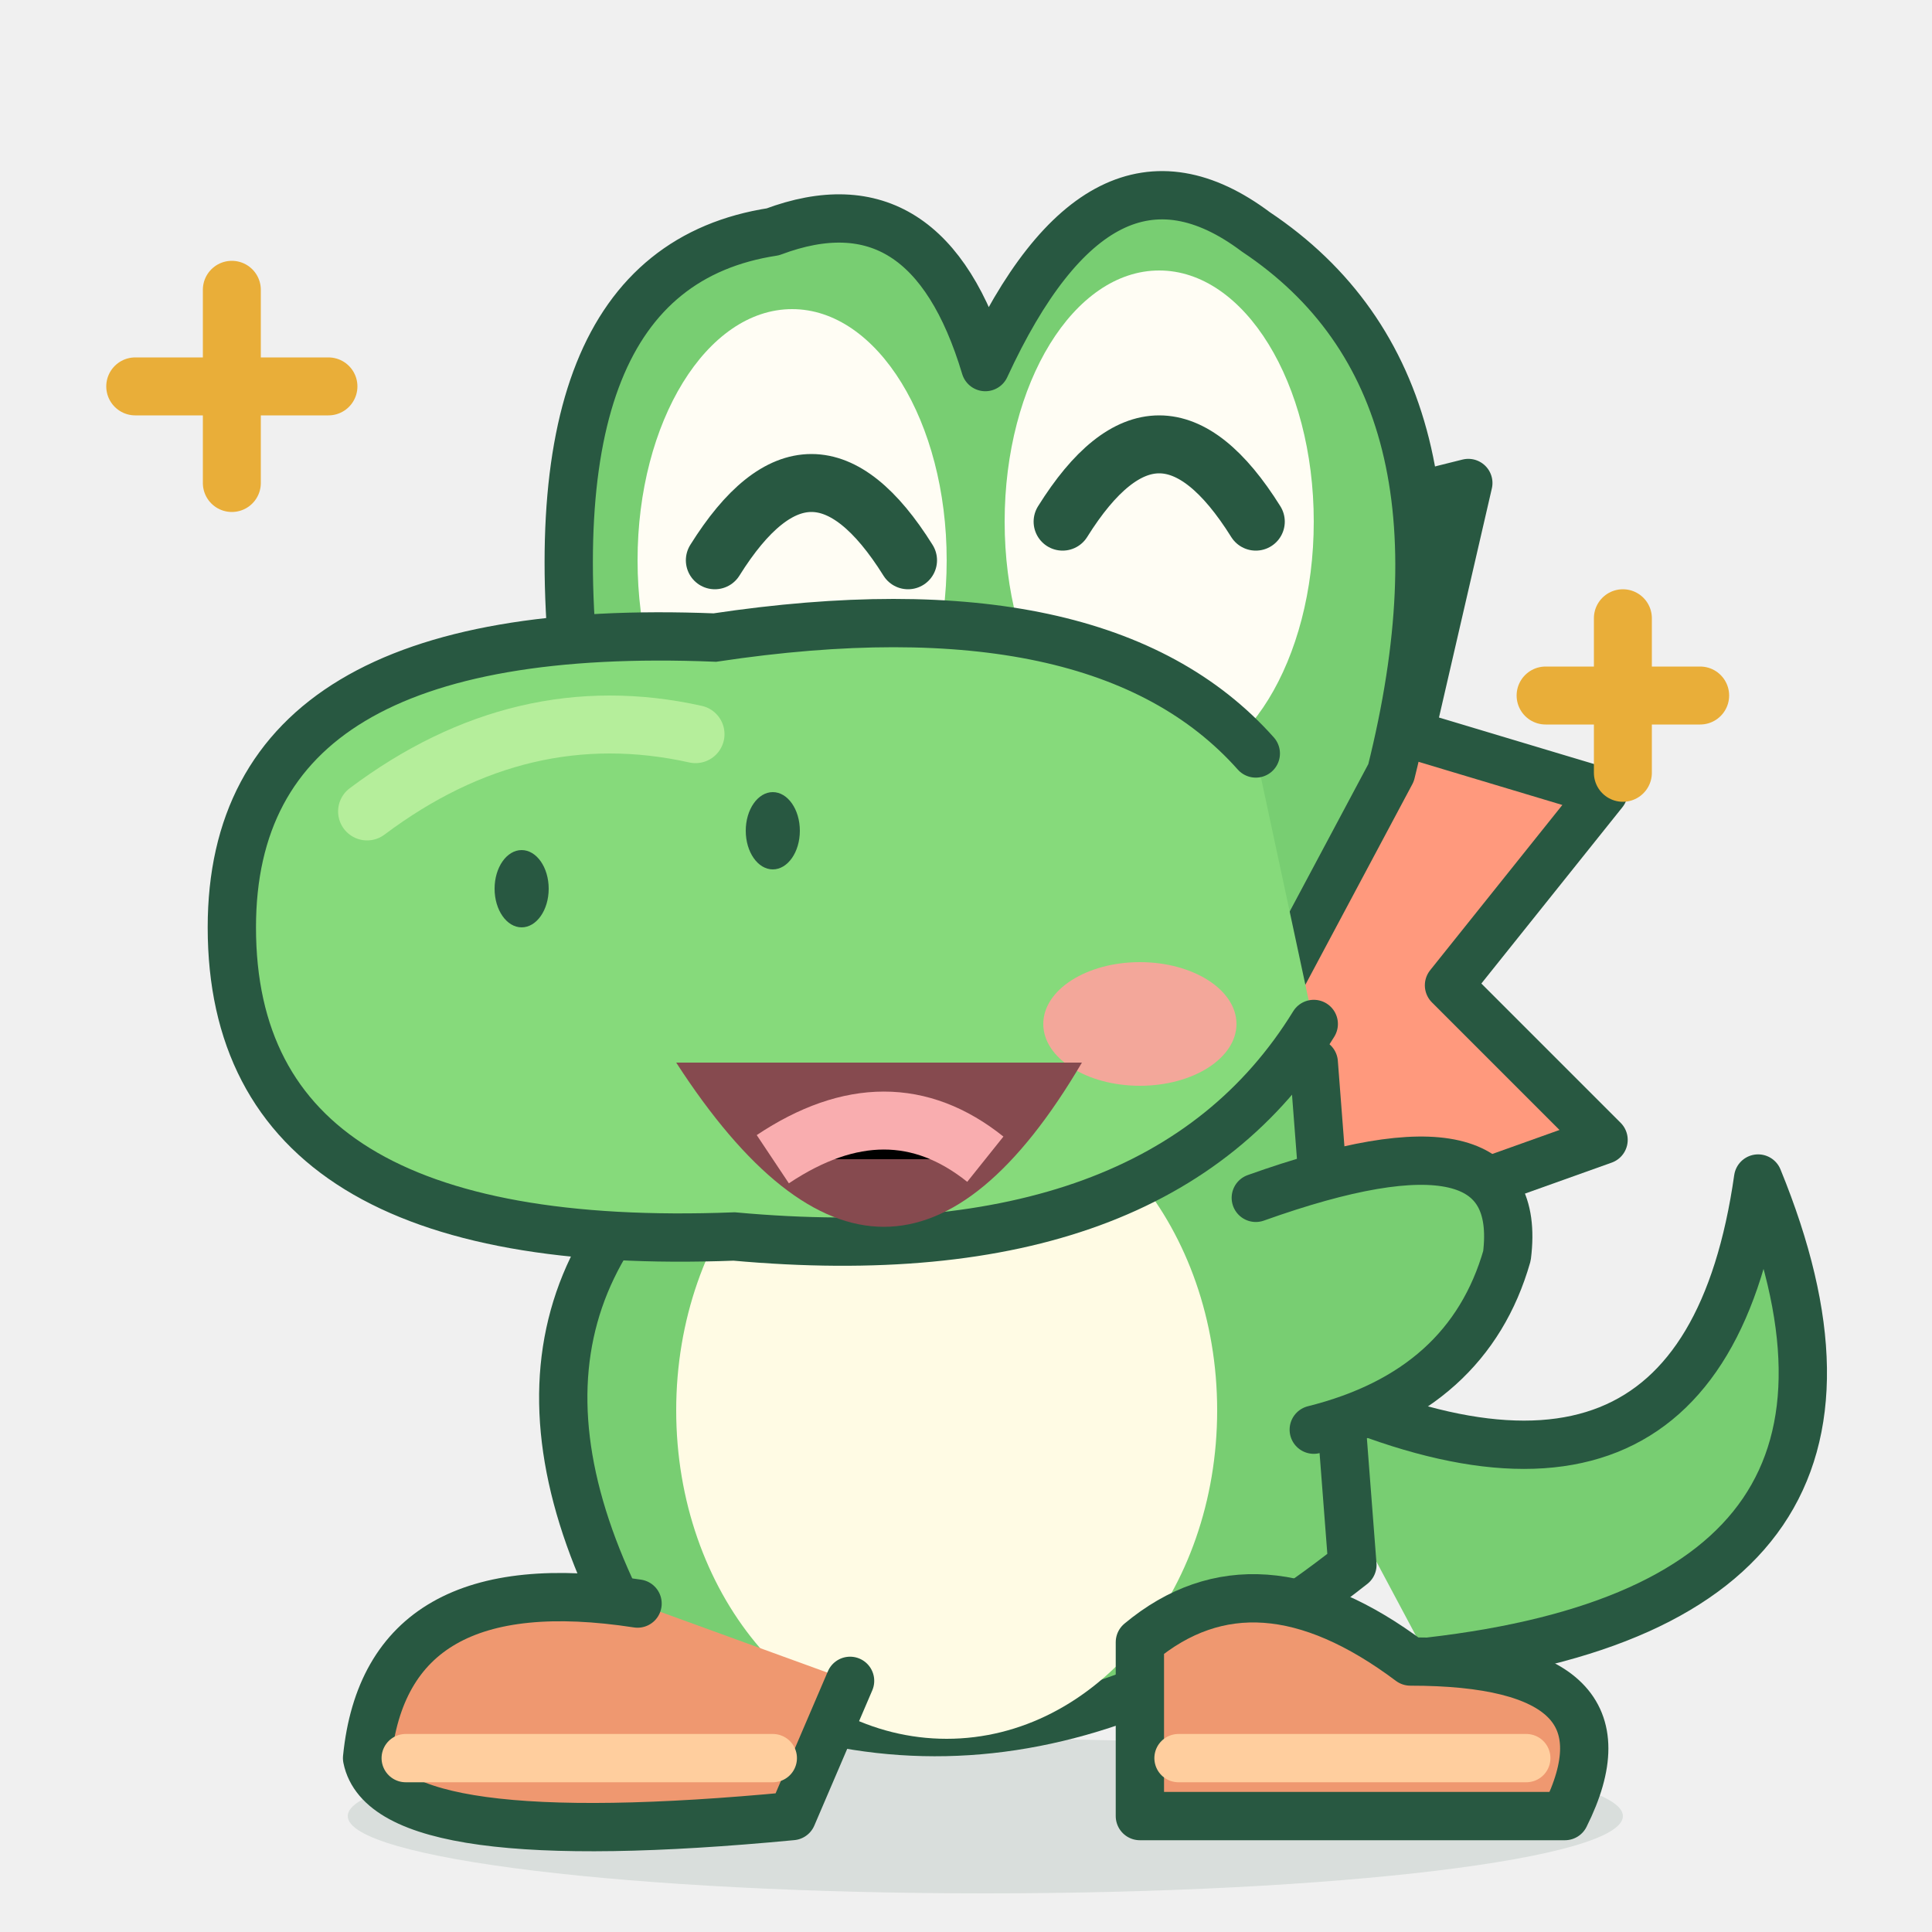
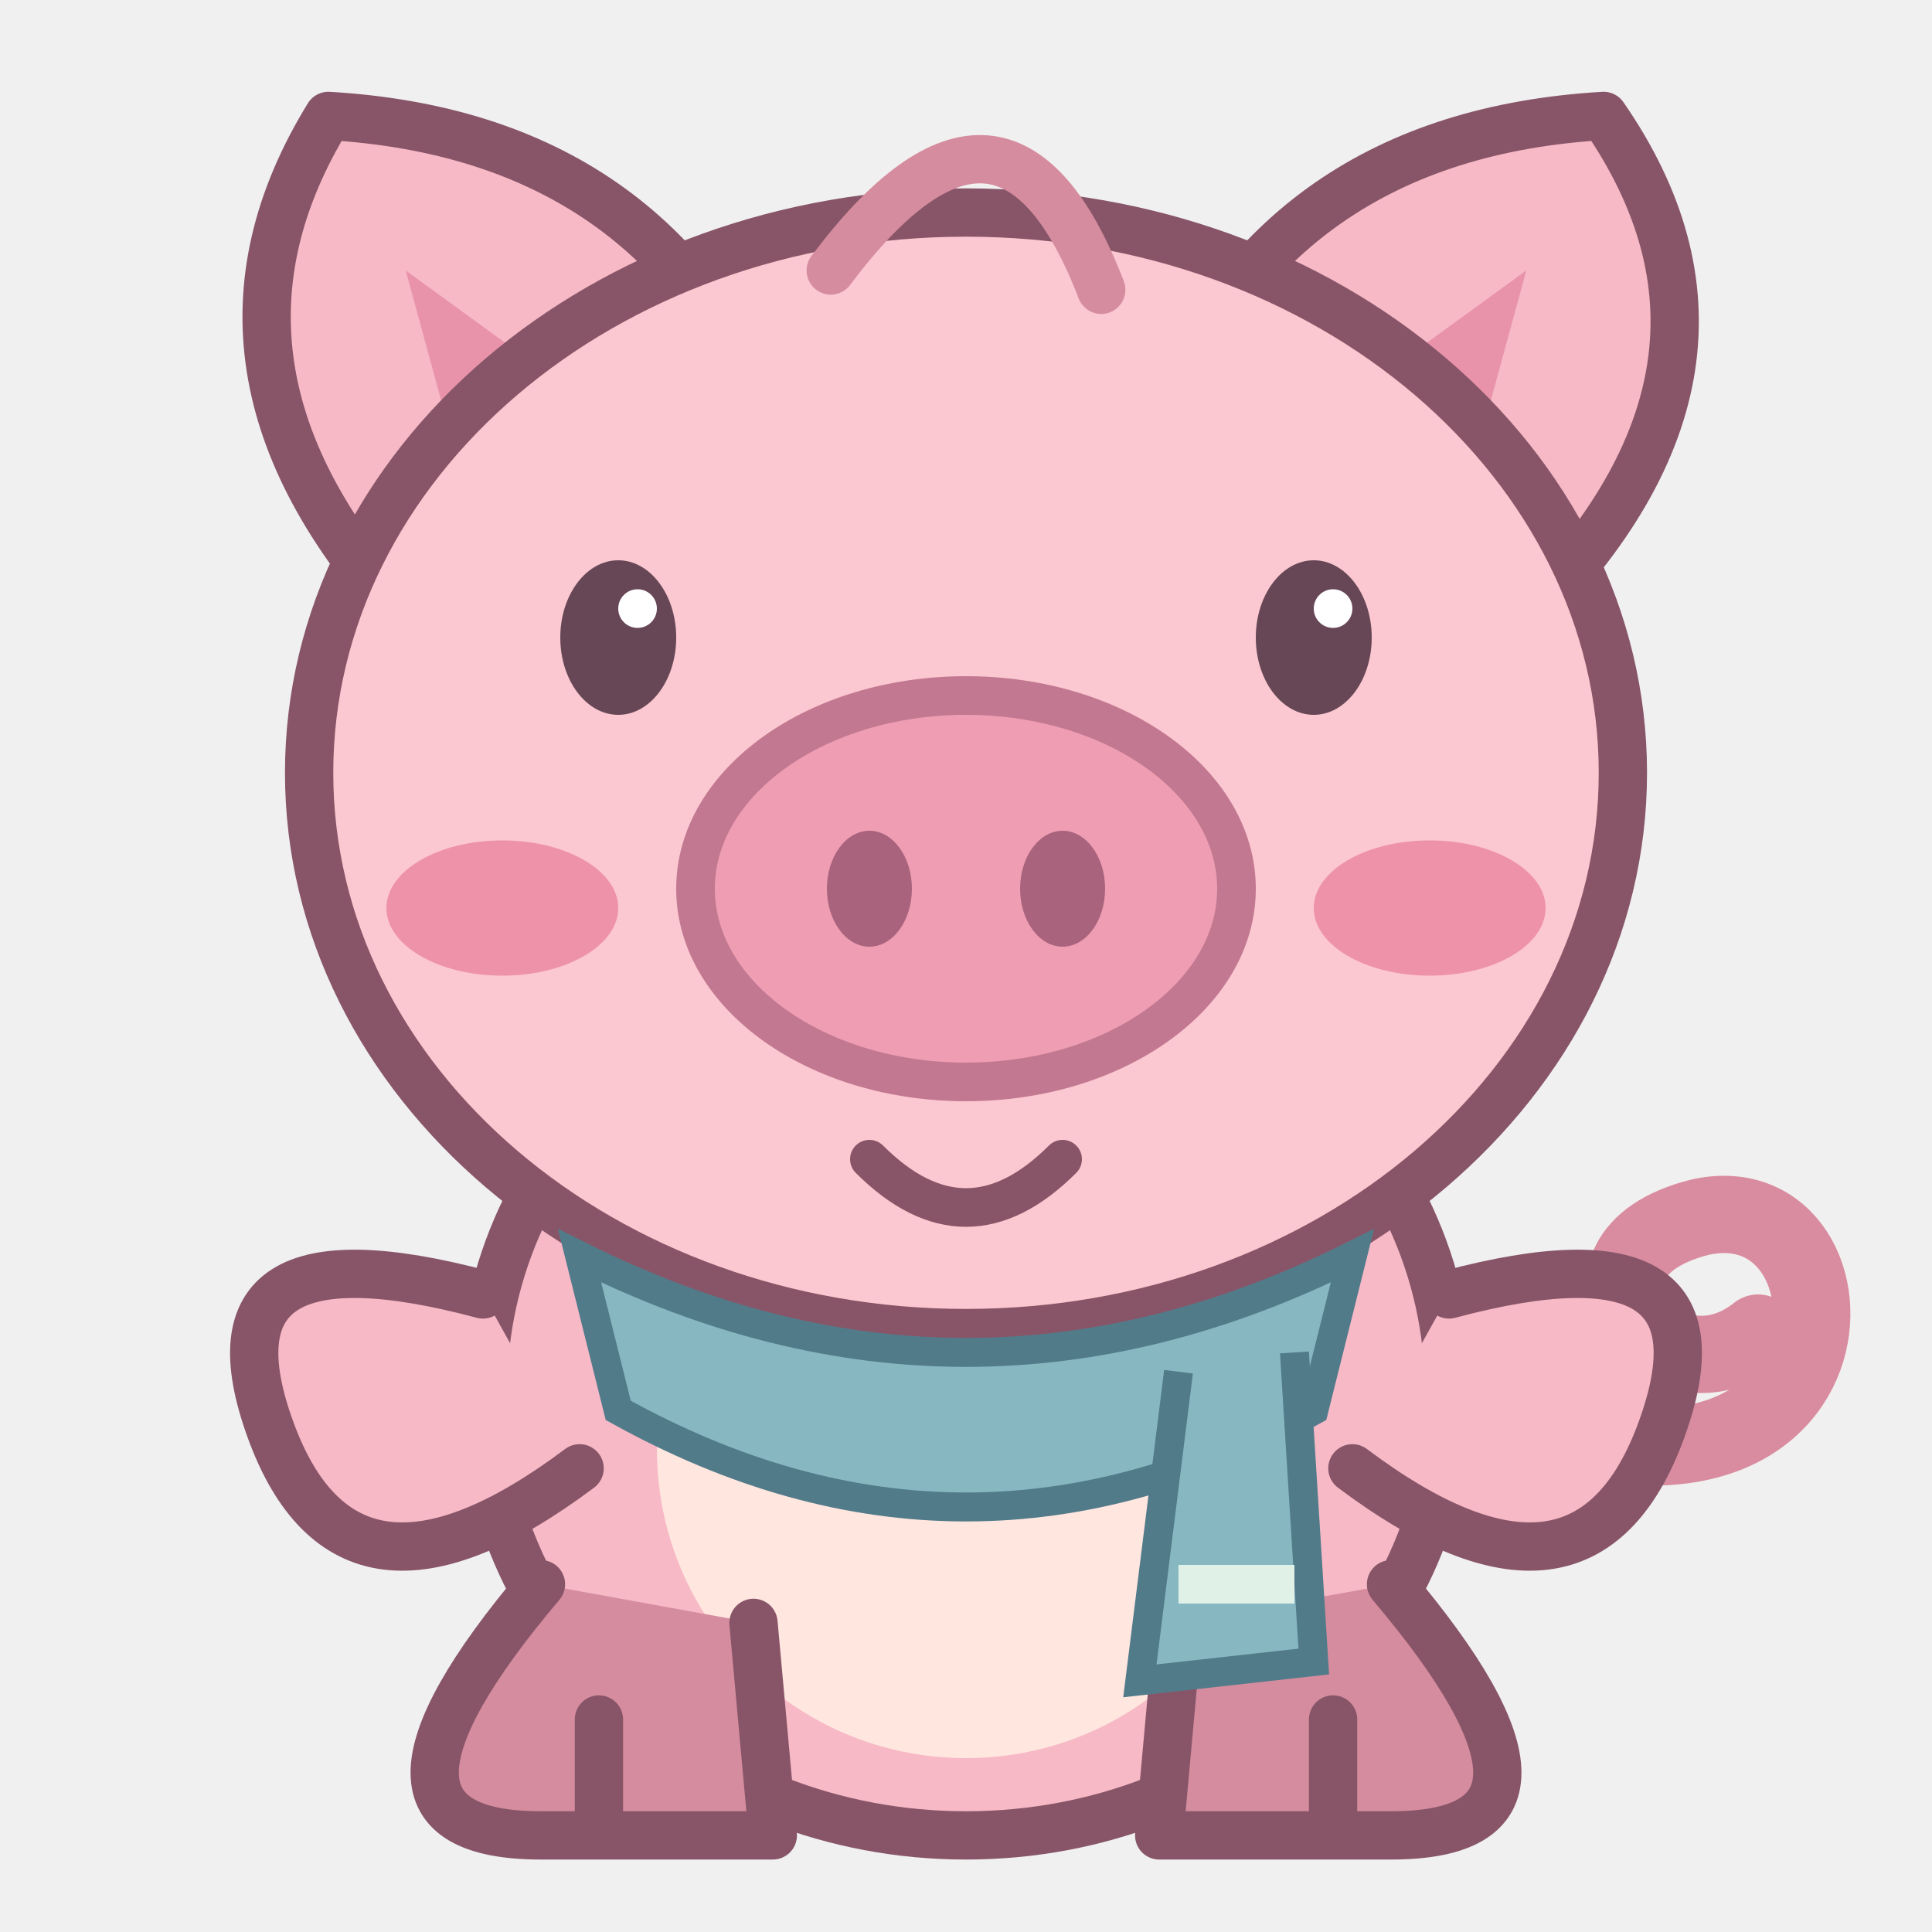
<svg xmlns="http://www.w3.org/2000/svg" width="256" height="256" viewBox="0 0 100 100">
  <defs>
    <g id="yo-body" stroke="#285841" stroke-width="2.5" stroke-linejoin="round" stroke-linecap="round">
      <ellipse cx="51" cy="94" rx="33" ry="4" fill="#285841" opacity=".12" stroke="none" />
      <path d="M66 71Q88 82 91 61Q100 83 74 86" fill="#78CE72" />
      <path d="M64 28l12-3-3 13 10 3-8 10 8 8-14 5" fill="#FF997D" />
      <path d="M39 57Q23 67 33 85Q51 96 70 81L68 55" fill="#78CE72" />
      <ellipse cx="49" cy="73" rx="14" ry="17" fill="#FFFBE4" stroke="none" />
      <path d="M33 83Q20 81 19 91Q20 96 41 94L44 87" fill="#EF9870" />
      <path d="M59 85Q65 80 73 86Q85 86 81 94H59Z" fill="#EF9870" />
      <path d="M21 91h19M61 91h18" stroke="#FFCE9E" />
      <path d="M65 62Q79 57 78 65Q76 72 68 74" fill="#78CE72" />
      <path d="M30 37Q27 14 40 12Q48 9 51 19Q57 6 65 12Q77 20 72 40L64 55H37Z" fill="#78CE72" />
      <ellipse cx="41" cy="29" rx="8" ry="13" fill="#FFFDF4" stroke="none" />
      <ellipse cx="60" cy="27" rx="8" ry="13" fill="#FFFDF4" stroke="none" />
    </g>
    <symbol id="yo" viewBox="0 0 100 100">
      <use href="#yo-body" />
      <ellipse cx="43" cy="29" rx="3.5" ry="7" fill="#253D32" />
      <ellipse cx="61" cy="27" rx="3.5" ry="7" fill="#253D32" />
      <circle cx="44" cy="26" r="1.4" fill="white" />
      <circle cx="62" cy="24" r="1.4" fill="white" />
      <g stroke="#285841" stroke-width="2.5" stroke-linecap="round">
        <path d="M65 39Q57 30 37 33Q12 32 12 48Q12 65 38 64Q60 66 68 53" fill="#86DA7B" />
        <path d="M19 42Q27 36 36 38" stroke="#B5EE9B" stroke-width="3" fill="none" />
        <ellipse cx="27" cy="46" rx="1.4" ry="2" fill="#285841" stroke="none" />
        <ellipse cx="40" cy="43" rx="1.4" ry="2" fill="#285841" stroke="none" />
        <ellipse cx="59" cy="53" rx="5" ry="3.2" fill="#F3A79A" stroke="none" />
      </g>
      <path d="M37 57Q47 61 55 56" fill="none" stroke="#285841" stroke-width="2" stroke-linecap="round" />
    </symbol>
    <symbol id="yo-head" viewBox="0 0 100 100">
      <use href="#yo-body" />
      <ellipse cx="43" cy="29" rx="3.5" ry="7" fill="#253D32" />
      <ellipse cx="61" cy="27" rx="3.5" ry="7" fill="#253D32" />
      <circle cx="44" cy="26" r="1.4" fill="white" />
      <circle cx="62" cy="24" r="1.4" fill="white" />
      <g stroke="#285841" stroke-width="2.5" stroke-linecap="round">
        <path d="M65 39Q57 30 37 33Q12 32 12 48Q12 65 38 64Q60 66 68 53" fill="#86DA7B" />
        <path d="M19 42Q27 36 36 38" stroke="#B5EE9B" stroke-width="3" fill="none" />
        <ellipse cx="27" cy="46" rx="1.4" ry="2" fill="#285841" stroke="none" />
        <ellipse cx="40" cy="43" rx="1.4" ry="2" fill="#285841" stroke="none" />
        <ellipse cx="59" cy="53" rx="5" ry="3.2" fill="#F3A79A" stroke="none" />
      </g>
      <path d="M37 57Q47 61 55 56" fill="none" stroke="#285841" stroke-width="2" stroke-linecap="round" />
    </symbol>
    <symbol id="yo-happy" viewBox="0 0 100 100">
      <use href="#yo-body" />
      <path d="M37 29q5-8 10 0M55 27q5-8 10 0" stroke="#285841" stroke-width="3" fill="none" stroke-linecap="round" />
      <g stroke="#285841" stroke-width="2.5" stroke-linecap="round">
        <path d="M65 39Q57 30 37 33Q12 32 12 48Q12 65 38 64Q60 66 68 53" fill="#86DA7B" />
        <path d="M19 42Q27 36 36 38" stroke="#B5EE9B" stroke-width="3" fill="none" />
        <ellipse cx="27" cy="46" rx="1.4" ry="2" fill="#285841" stroke="none" />
        <ellipse cx="40" cy="43" rx="1.4" ry="2" fill="#285841" stroke="none" />
        <ellipse cx="59" cy="53" rx="5" ry="3.2" fill="#F3A79A" stroke="none" />
      </g>
      <path d="M35 55Q46 72 56 55Z" fill="#864A4F" />
      <path d="M40 60q6-4 11 0" stroke="#F9ADAF" stroke-width="3" />
      <path d="M12 15v10M7 20h10M84 32v8M80 36h8" stroke="#E9AE39" stroke-width="3" stroke-linecap="round" />
    </symbol>
    <symbol id="yo-oops" viewBox="0 0 100 100">
      <use href="#yo-body" />
      <ellipse cx="43" cy="29" rx="3.5" ry="7" fill="#253D32" />
      <ellipse cx="61" cy="27" rx="3.5" ry="7" fill="#253D32" />
      <circle cx="44" cy="26" r="1.4" fill="white" />
      <circle cx="62" cy="24" r="1.4" fill="white" />
      <g stroke="#285841" stroke-width="2.5" stroke-linecap="round">
        <path d="M65 39Q57 30 37 33Q12 32 12 48Q12 65 38 64Q60 66 68 53" fill="#86DA7B" />
        <path d="M19 42Q27 36 36 38" stroke="#B5EE9B" stroke-width="3" fill="none" />
        <ellipse cx="27" cy="46" rx="1.4" ry="2" fill="#285841" stroke="none" />
        <ellipse cx="40" cy="43" rx="1.4" ry="2" fill="#285841" stroke="none" />
        <ellipse cx="59" cy="53" rx="5" ry="3.2" fill="#F3A79A" stroke="none" />
      </g>
      <ellipse cx="46" cy="57" rx="3" ry="4" fill="#864A4F" />
      <path d="M80 17q-9 13 0 13q8 0 0-13" fill="#8DCFEF" />
    </symbol>
    <g id="ko-body" stroke="#485568" stroke-width="2.5" stroke-linecap="round" stroke-linejoin="round">
      <ellipse cx="50" cy="94" rx="31" ry="4" fill="#485568" opacity=".12" stroke="none" />
      <ellipse cx="50" cy="73" rx="24" ry="22" fill="#A9B6C9" />
      <ellipse cx="50" cy="76" rx="15" ry="15" fill="#FFF8E9" stroke="none" />
      <ellipse cx="32" cy="89" rx="12" ry="7" fill="#8F9EB6" />
      <ellipse cx="68" cy="89" rx="12" ry="7" fill="#8F9EB6" />
      <path d="M28 89h7M65 89h7" stroke="#DADEEB" />
      <path d="M30 61Q18 60 20 71Q25 78 34 70" fill="#A9B6C9" />
      <path d="M68 61Q78 52 82 59Q85 66 72 72" fill="#A9B6C9" />
      <path d="M76 75Q82 61 85 45" stroke="#537C61" />
      <path d="M82 62Q68 57 75 49Q85 48 82 62M84 54Q83 39 93 41Q98 50 84 54" fill="#A9CF9C" stroke="#537C61" stroke-width="1.8" />
      <path d="M29 22Q17 9 7 21Q0 33 10 43Q18 48 29 40M71 22Q83 9 93 21Q100 33 90 43Q82 48 71 40" fill="#A9B6C9" />
      <ellipse cx="17" cy="30" rx="9" ry="11" fill="#E1C5D5" stroke="none" />
      <ellipse cx="83" cy="30" rx="9" ry="11" fill="#E1C5D5" stroke="none" />
      <path d="M18 39Q17 19 37 17L43 11L48 16L55 10L58 17Q83 18 82 41Q83 63 51 65Q19 65 18 39Z" fill="#BEC8D8" />
      <path d="M25 39Q23 55 39 59Q53 67 68 56Q77 48 72 40Q65 34 55 41Q49 43 44 40Q34 33 25 39" fill="#F9F5EE" stroke="none" />
      <ellipse cx="29" cy="48" rx="5" ry="3.3" fill="#EBAFBC" stroke="none" />
      <ellipse cx="71" cy="48" rx="5" ry="3.3" fill="#EBAFBC" stroke="none" />
      <path d="M43 38Q42 29 50 29Q59 29 57 39L55 48Q50 53 45 48Z" fill="#485568" stroke="none" />
      <ellipse cx="48" cy="35" rx="2" ry="3" fill="#7C8BA2" stroke="none" />
    </g>
    <symbol id="ko" viewBox="0 0 100 100">
      <use href="#ko-body" />
      <g class="mascot-eyes" fill="#364559">
        <ellipse cx="33" cy="38" rx="3" ry="4" />
        <ellipse cx="67" cy="38" rx="3" ry="4" />
        <circle cx="34" cy="36.5" r="1" fill="white" />
        <circle cx="68" cy="36.5" r="1" fill="white" />
      </g>
      <path d="M45 55Q50 60 55 55" fill="none" stroke="#485568" stroke-width="2" stroke-linecap="round" />
    </symbol>
    <symbol id="ko-head" viewBox="0 0 100 100">
      <use href="#ko" />
    </symbol>
    <g id="pig-body" stroke="#885568" stroke-width="2.5" stroke-linecap="round" stroke-linejoin="round">
      <path d="M77 73c20 8 20-12 11-10-8 2-2 10 3 6" fill="none" stroke="#D98C9F" stroke-width="4" />
      <ellipse cx="50" cy="72" rx="25" ry="23" fill="#F7B9C6" />
      <ellipse cx="50" cy="75" rx="16" ry="16" fill="#FFE6DF" stroke="none" />
      <path d="M28 82q-11 13 0 13h12l-1-11M61 84l-1 11h12q11 0 0-13" fill="#D58C9E" />
      <path d="M31 89v5M69 89v5" fill="none" />
      <path d="M25 67q-15-4-11 7t16 2M75 67q15-4 11 7t-16 2" fill="#F7B9C6" />
      <path d="M21 32Q9 19 17 6q17 1 23 16M60 22Q66 7 83 6q9 13-4 26" fill="#F7B9C6" />
      <path d="M24 25l-3-11 11 8M68 22l11-8-3 11" fill="#E893AA" stroke="none" />
      <ellipse cx="50" cy="40" rx="34" ry="29" fill="#FBC7D0" />
      <path d="M43 14q9-12 14 1" fill="none" stroke="#D58C9E" />
      <ellipse cx="26" cy="47" rx="6" ry="3.5" fill="#EE92A9" stroke="none" />
      <ellipse cx="74" cy="47" rx="6" ry="3.5" fill="#EE92A9" stroke="none" />
      <ellipse cx="50" cy="46" rx="14" ry="10" fill="#EE9DB2" stroke="#C27891" stroke-width="2" />
      <ellipse cx="45" cy="46" rx="2.2" ry="3" fill="#A9637D" stroke="none" />
      <ellipse cx="55" cy="46" rx="2.2" ry="3" fill="#A9637D" stroke="none" />
    </g>
    <symbol id="pig" viewBox="0 0 100 100">
      <use href="#pig-body" />
      <g class="mascot-eyes" fill="#674756">
        <ellipse cx="32" cy="33" rx="3" ry="4" />
        <ellipse cx="68" cy="33" rx="3" ry="4" />
        <circle cx="33" cy="31.5" r="1" fill="white" />
        <circle cx="69" cy="31.5" r="1" fill="white" />
      </g>
      <path d="M45 60q5 5 10 0" fill="none" stroke="#885568" stroke-width="2" stroke-linecap="round" />
    </symbol>
    <symbol id="pig-head" viewBox="0 0 100 100">
      <use href="#pig" />
    </symbol>
    <symbol id="friend-bow" viewBox="0 0 100 100">
      <path d="M50 70q-18-14-14 3-4 14 14 0 18 14 14-3 4-14-14 0Z" fill="#D96592" stroke="#864663" stroke-width="1.5" />
      <circle cx="50" cy="71" r="3.5" fill="#FFD6E3" />
    </symbol>
    <symbol id="friend-explorer" viewBox="0 0 100 100">
      <path d="M29 18l5-12q16-8 32 0l5 12" fill="#DFBF7D" stroke="#866B44" stroke-width="2" />
      <path d="M32 12h36v6H32Z" fill="#91AC86" />
      <ellipse cx="50" cy="19" rx="28" ry="4" fill="#DFBF7D" stroke="#866B44" stroke-width="2" />
    </symbol>
    <symbol id="friend-cozy" viewBox="0 0 100 100">
      <path d="M30 65q20 10 40 0l-2 8q-18 10-36 0Z" fill="#87B8C1" stroke="#527B8A" stroke-width="1.5" />
      <path d="M61 71l-2 16 9-1-1-16" fill="#87B8C1" stroke="#527B8A" stroke-width="1.5" />
      <path d="M61 82h6" stroke="#E0F1E8" stroke-width="2" />
    </symbol>
    <symbol id="yo-bow" viewBox="0 0 100 100">
      <use href="#yo" />
      <use href="#friend-bow" />
    </symbol>
    <symbol id="yo-explorer" viewBox="0 0 100 100">
      <use href="#yo" />
      <use href="#friend-explorer" />
    </symbol>
    <symbol id="yo-cozy" viewBox="0 0 100 100">
      <use href="#yo" />
      <use href="#friend-cozy" />
    </symbol>
    <symbol id="ko-bow" viewBox="0 0 100 100">
      <use href="#ko" />
      <use href="#friend-bow" />
    </symbol>
    <symbol id="ko-explorer" viewBox="0 0 100 100">
      <use href="#ko" />
      <use href="#friend-explorer" />
    </symbol>
    <symbol id="ko-cozy" viewBox="0 0 100 100">
      <use href="#ko" />
      <use href="#friend-cozy" />
    </symbol>
    <symbol id="pig-bow" viewBox="0 0 100 100">
      <use href="#pig" />
      <use href="#friend-bow" />
    </symbol>
    <symbol id="pig-explorer" viewBox="0 0 100 100">
      <use href="#pig" />
      <use href="#friend-explorer" />
    </symbol>
    <symbol id="pig-cozy" viewBox="0 0 100 100">
      <use href="#pig" />
      <use href="#friend-cozy" />
    </symbol>
    <symbol id="sloth-bow" viewBox="0 0 100 100">
      <use href="#sloth" />
      <use href="#friend-bow" />
    </symbol>
    <symbol id="sloth-explorer" viewBox="0 0 100 100">
      <use href="#sloth" />
      <use href="#friend-explorer" />
    </symbol>
    <symbol id="sloth-cozy" viewBox="0 0 100 100">
      <use href="#sloth" />
      <use href="#friend-cozy" />
    </symbol>
    <g id="sloth-body" stroke="#6D584A" stroke-width="2.5" stroke-linecap="round" stroke-linejoin="round">
      <ellipse cx="50" cy="72" rx="25" ry="24" fill="#B59A7D" />
      <ellipse cx="50" cy="75" rx="17" ry="16" fill="#E8D6B8" stroke="none" />
      <path d="M28 83q-13 12-1 13h13l-1-10M61 86l-1 10h13q12-1-1-13" fill="#B59A7D" />
      <path d="M27 92v4m5-4v4m36-4v4m5-4v4" stroke="#F9EDDC" stroke-width="2" />
      <path d="M29 61C6 53 4 79 22 85q12 3 17-9M71 61c22-8 25 18 7 24q-12 3-17-9" fill="#B59A7D" />
      <path d="M28 79l-2 5m7-3-1 5m36-5 1 5m3-7 2 5" stroke="#F9EDDC" stroke-width="2" />
      <path d="M16 35C14 13 32 9 41 13l7-7 6 7C75 8 88 20 84 40c0 21-16 29-34 29S14 57 16 35Z" fill="#B59A7D" />
      <path d="M23 37c0-17 17-20 27-10 10-10 27-7 27 10 0 19-12 25-27 25S23 56 23 37Z" fill="#F4E7D1" stroke="none" />
      <path d="M25 35q8-7 17-1l-4 12q-9 8-15-1Z M75 35q-8-7-17-1l4 12q9 8 15-1Z" fill="#7F6655" stroke="none" />
      <ellipse cx="50" cy="45" rx="5" ry="3.8" fill="#5A493F" stroke="none" />
      <ellipse cx="28" cy="49" rx="5" ry="2.5" fill="#D99C91" stroke="none" />
      <ellipse cx="72" cy="49" rx="5" ry="2.5" fill="#D99C91" stroke="none" />
    </g>
    <symbol id="sloth" viewBox="0 0 100 100">
      <use href="#sloth-body" />
      <g class="mascot-eyes" fill="#302E2C">
        <circle cx="34" cy="39" r="3.2" />
        <circle cx="66" cy="39" r="3.2" />
        <circle cx="35" cy="38" r="1" fill="white" />
        <circle cx="67" cy="38" r="1" fill="white" />
      </g>
      <path d="M43 53q7 7 14 0" fill="none" stroke="#6D584A" stroke-width="2" stroke-linecap="round" />
    </symbol>
    <symbol id="sloth-head" viewBox="0 0 100 100">
      <use href="#sloth" />
    </symbol>
    <symbol id="sloth-happy" viewBox="0 0 100 100">
      <use href="#sloth-body" />
      <path d="M30 40q4-6 8 0M62 40q4-6 8 0" fill="none" stroke="#302E2C" stroke-width="2.5" stroke-linecap="round" />
      <path d="M43 52q7 15 14 0Z" fill="#795447" />
      <path d="M47 57h6" stroke="#E6A59A" stroke-width="3" stroke-linecap="round" />
      <path d="M8 21v8M4 25h8M91 48v8M87 52h8" stroke="#B99A51" stroke-width="2.5" stroke-linecap="round" />
    </symbol>
    <symbol id="sloth-oops" viewBox="0 0 100 100">
      <use href="#sloth-body" />
      <circle cx="34" cy="39" r="4" fill="white" />
      <circle cx="66" cy="39" r="4" fill="white" />
      <circle cx="34" cy="40" r="2" fill="#302E2C" />
      <circle cx="66" cy="40" r="2" fill="#302E2C" />
      <ellipse cx="50" cy="55" rx="3" ry="4" fill="#795447" />
      <path d="M88 16q-6 10 0 10q6 0 0-10" fill="#88C9E7" />
    </symbol>
    <symbol id="pig-happy" viewBox="0 0 100 100">
      <use href="#pig-body" />
      <path d="M28 34q4-7 8 0M64 34q4-7 8 0" fill="none" stroke="#674756" stroke-width="2.5" stroke-linecap="round" />
      <path d="M44 58q6 14 12 0Z" fill="#885568" />
      <path d="M48 62h4" stroke="#F7ADC0" stroke-width="3" stroke-linecap="round" />
      <path d="M7 38c-7-7-8 4 0 8 8-4 7-15 0-8M92 18c-7-7-8 4 0 8 8-4 7-15 0-8" fill="#E784A4" />
    </symbol>
    <symbol id="pig-oops" viewBox="0 0 100 100">
      <use href="#pig-body" />
      <circle cx="32" cy="33" r="4" fill="white" />
      <circle cx="68" cy="33" r="4" fill="white" />
      <circle cx="32" cy="34" r="2" fill="#674756" />
      <circle cx="68" cy="34" r="2" fill="#674756" />
      <ellipse cx="50" cy="61" rx="3" ry="4" fill="#885568" />
      <path d="M89 27q-6 10 0 10q6 0 0-10" fill="#88C9E7" />
    </symbol>
    <symbol id="ko-happy" viewBox="0 0 100 100">
      <use href="#ko-body" />
      <path d="M29 39q4-7 8 0M63 39q4-7 8 0" fill="none" stroke="#485568" stroke-width="2.5" stroke-linecap="round" />
      <path d="M43 53Q50 68 57 53Z" fill="#8B596B" />
      <path d="M47 58q3-2 6 0" fill="none" stroke="#F1ABB9" stroke-width="3" />
      <path d="M9 56v8M5 60h8M90 10v8M86 14h8" stroke="#D5AB49" stroke-width="2.5" stroke-linecap="round" />
    </symbol>
    <symbol id="ko-oops" viewBox="0 0 100 100">
      <use href="#ko-body" />
      <circle cx="33" cy="38" r="4" fill="white" />
      <circle cx="67" cy="38" r="4" fill="white" />
      <circle cx="33" cy="39" r="2" fill="#364559" />
      <circle cx="67" cy="39" r="2" fill="#364559" />
      <ellipse cx="50" cy="56" rx="3" ry="4" fill="#8B596B" />
      <path d="M84 9q-6 10 0 10q6 0 0-10" fill="#88C9E7" />
    </symbol>
    <symbol id="egg" viewBox="0 0 100 100">
      <path d="M50 12 C 30 12, 22 40, 22 58 C 22 78, 34 90, 50 90 C 66 90, 78 78, 78 58 C 78 40, 70 12, 50 12 Z" fill="#FFFDF7" stroke="#8FA394" stroke-width="3" />
      <circle cx="40" cy="40" r="5" fill="#7FCB85" />
      <circle cx="58" cy="52" r="6" fill="#7FCB85" />
      <circle cx="42" cy="66" r="4.5" fill="#7FCB85" />
      <circle cx="60" cy="30" r="3.5" fill="#7FCB85" />
    </symbol>
    <symbol id="xmark" viewBox="0 0 100 100">
      <path d="M22 22 L78 78 M78 22 L22 78" stroke="#2B3A2E" stroke-width="14" stroke-linecap="round" />
    </symbol>
    <symbol id="i-undo" viewBox="0 0 24 24">
      <path d="M9 14 4 9l5-5" fill="none" stroke="currentColor" stroke-width="2.4" stroke-linecap="round" stroke-linejoin="round" />
      <path d="M4 9h9.5a5.5 5.5 0 0 1 0 11H11" fill="none" stroke="currentColor" stroke-width="2.4" stroke-linecap="round" />
    </symbol>
    <symbol id="i-bulb" viewBox="0 0 24 24">
      <path d="M9 18h6M10 21h4" stroke="currentColor" stroke-width="2.4" stroke-linecap="round" />
      <path d="M12 3a6.5 6.5 0 0 0-3.8 11.8c.5.4.8 1 .8 1.7V17h6v-.5c0-.7.3-1.3.8-1.7A6.5 6.5 0 0 0 12 3Z" fill="none" stroke="currentColor" stroke-width="2.4" stroke-linejoin="round" />
    </symbol>
    <symbol id="i-clear" viewBox="0 0 24 24">
      <path d="M4 12a8 8 0 1 0 2.3-5.7" fill="none" stroke="currentColor" stroke-width="2.4" stroke-linecap="round" />
      <path d="M6 3v4h4" fill="none" stroke="currentColor" stroke-width="2.4" stroke-linecap="round" stroke-linejoin="round" />
    </symbol>
    <symbol id="i-next" viewBox="0 0 24 24">
      <path d="M5 12h13M13 6l6 6-6 6" fill="none" stroke="currentColor" stroke-width="2.6" stroke-linecap="round" stroke-linejoin="round" />
    </symbol>
    <symbol id="i-gear" viewBox="0 0 24 24">
      <circle cx="12" cy="12" r="3.2" fill="none" stroke="currentColor" stroke-width="2.2" />
      <path d="M12 2.5v3M12 18.5v3M2.5 12h3M18.5 12h3M5.3 5.3l2.1 2.1M16.6 16.6l2.1 2.1M5.3 18.7l2.1-2.1M16.6 7.4l2.1-2.1" stroke="currentColor" stroke-width="2.2" stroke-linecap="round" />
    </symbol>
    <symbol id="i-help" viewBox="0 0 24 24">
      <circle cx="12" cy="12" r="9.5" fill="none" stroke="currentColor" stroke-width="2.2" />
      <path d="M9.5 9.5a2.5 2.5 0 1 1 3.5 2.3c-.7.4-1 .9-1 1.7" fill="none" stroke="currentColor" stroke-width="2.2" stroke-linecap="round" />
      <circle cx="12" cy="17" r="1.3" fill="currentColor" />
    </symbol>
    <symbol id="i-share" viewBox="0 0 24 24">
      <path d="M12 3v12M8 7l4-4 4 4" fill="none" stroke="currentColor" stroke-width="2.4" stroke-linecap="round" stroke-linejoin="round" />
      <path d="M5 12v7a1 1 0 0 0 1 1h12a1 1 0 0 0 1-1v-7" fill="none" stroke="currentColor" stroke-width="2.4" stroke-linecap="round" />
    </symbol>
    <symbol id="i-flame" viewBox="0 0 24 24">
      <path d="M12 22c4.4 0 7-2.8 7-6.6 0-3.2-2-5.3-3.4-7.2-.5 1.4-1.3 2.3-2.4 2.6.3-3-1-6.3-3.6-7.8.2 2.6-1 4.4-2.4 6.2C5.9 10.9 5 12.7 5 15.4 5 19.2 7.6 22 12 22Z" fill="currentColor" />
    </symbol>
  </defs>
  <g transform="">
-     <use href="#yo-happy" />
+     <use href="#pig-cozy" />
  </g>
</svg>
